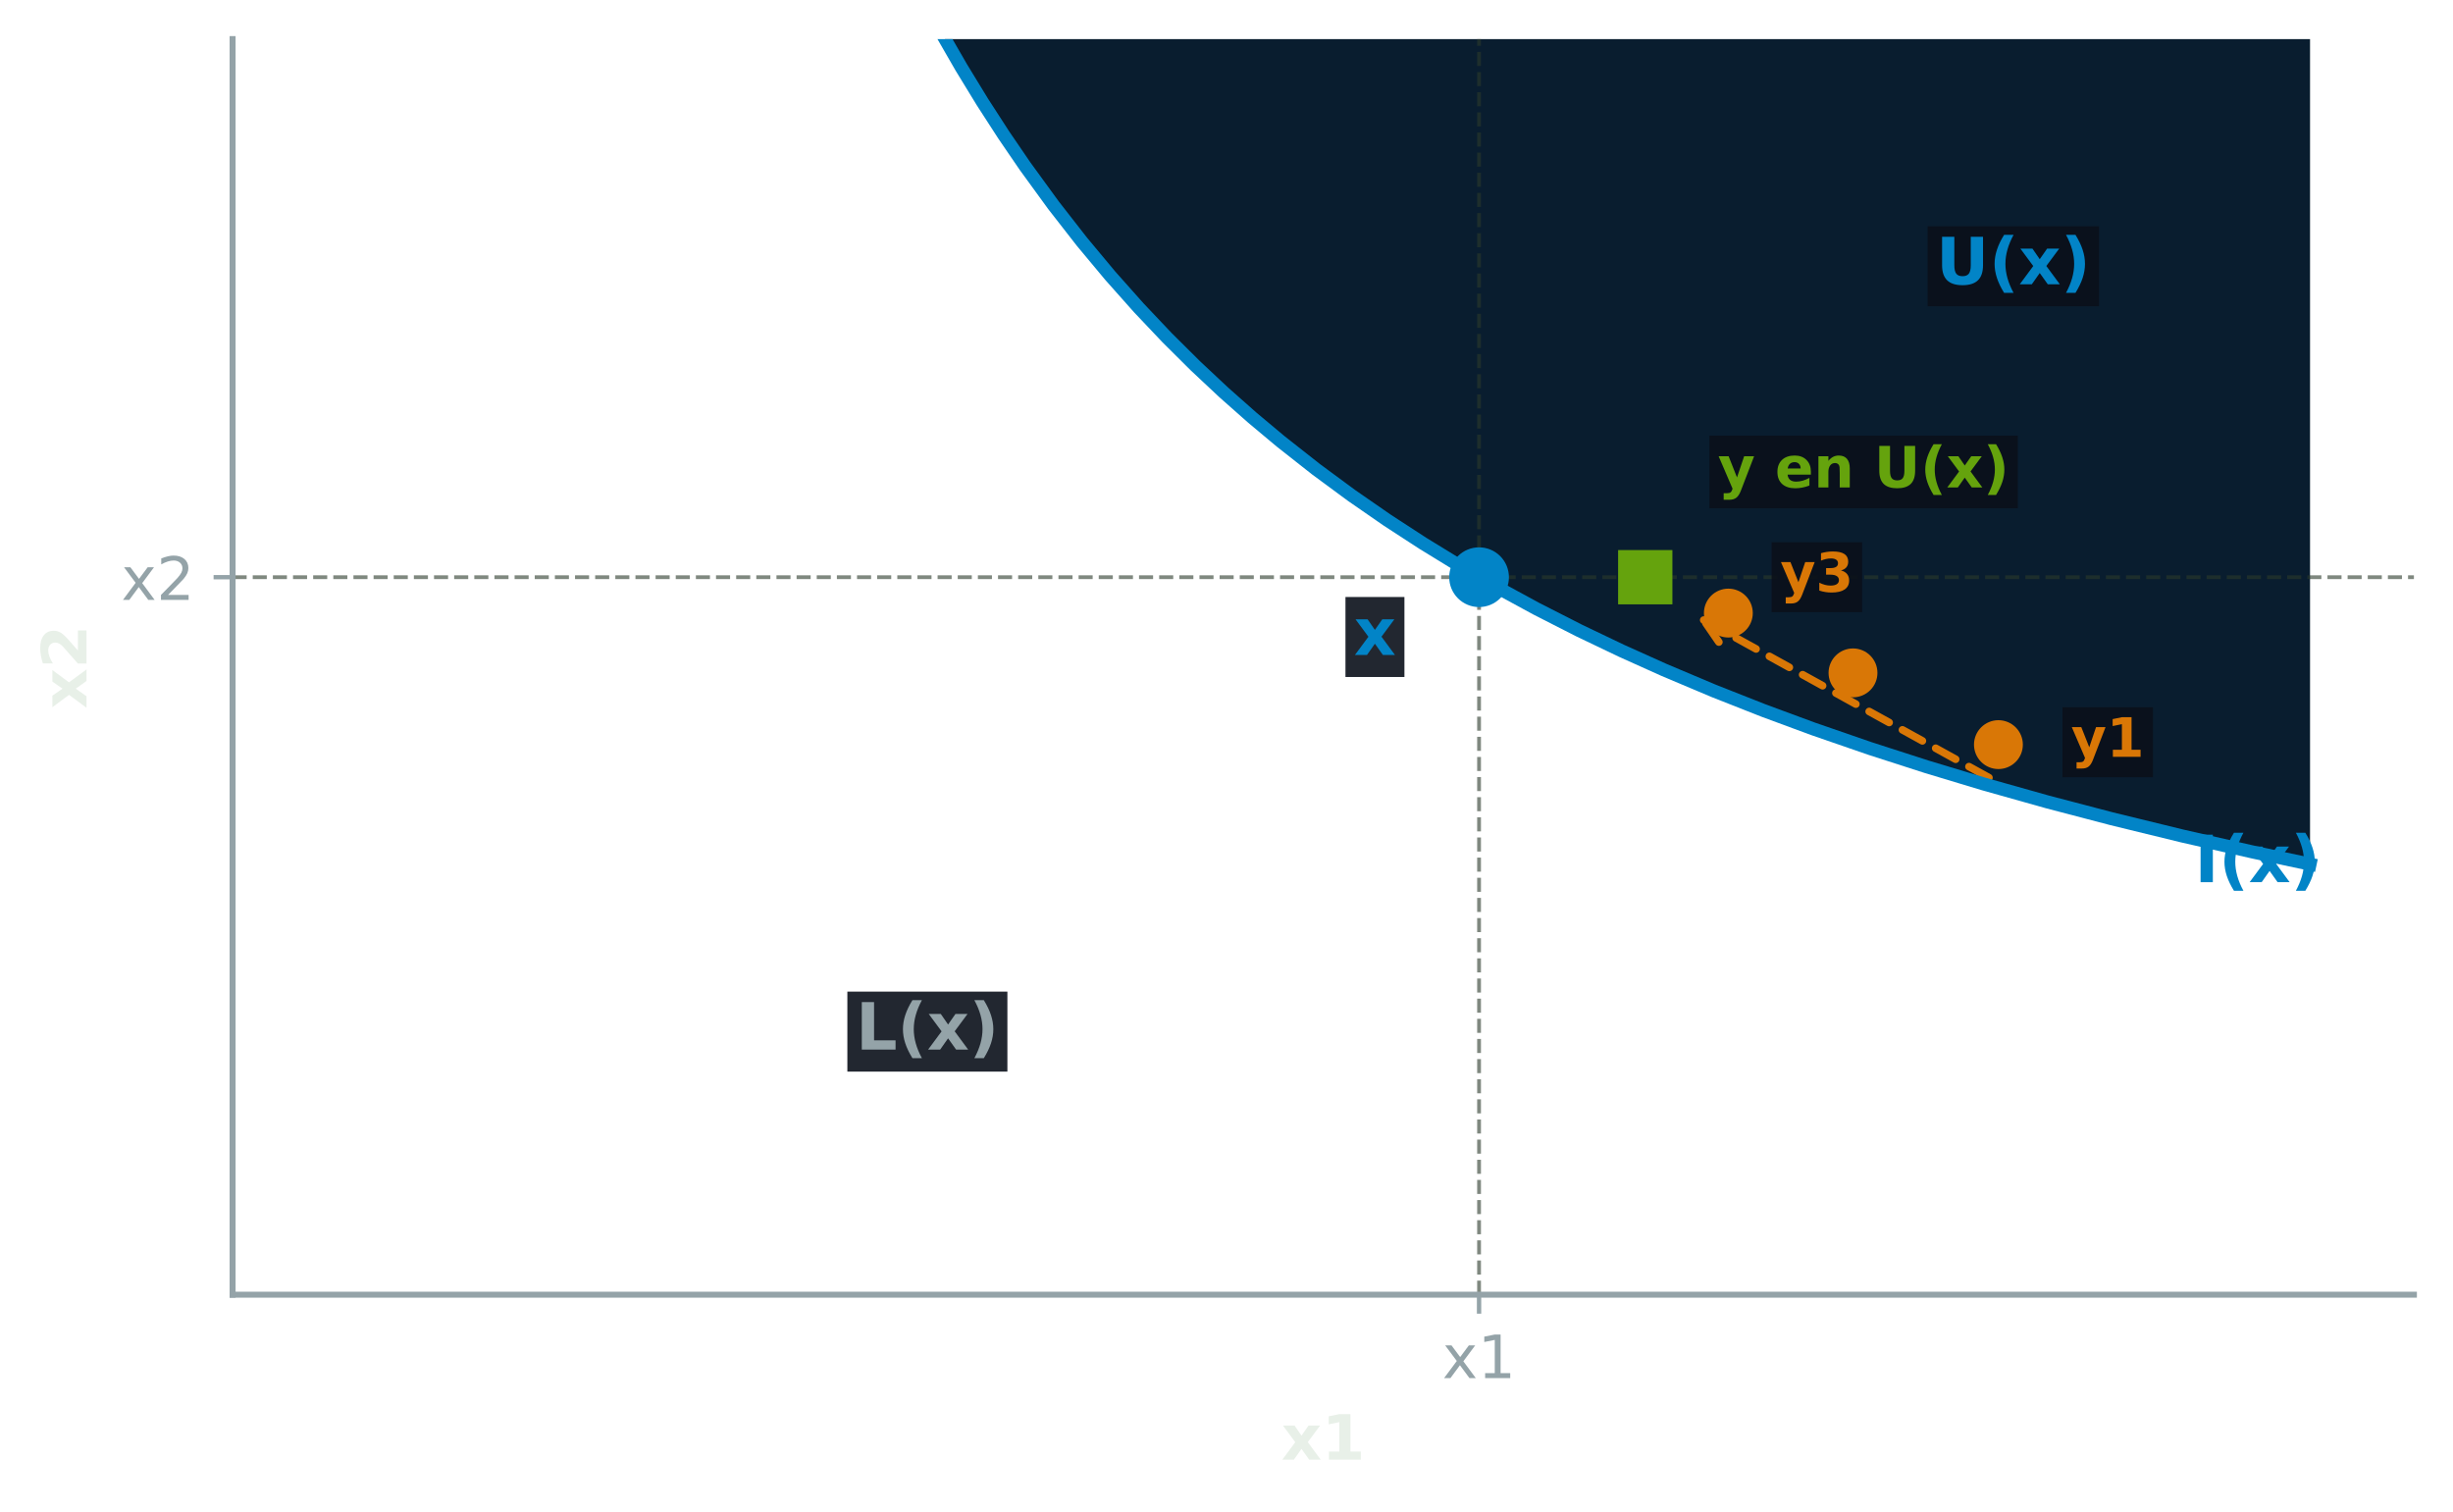
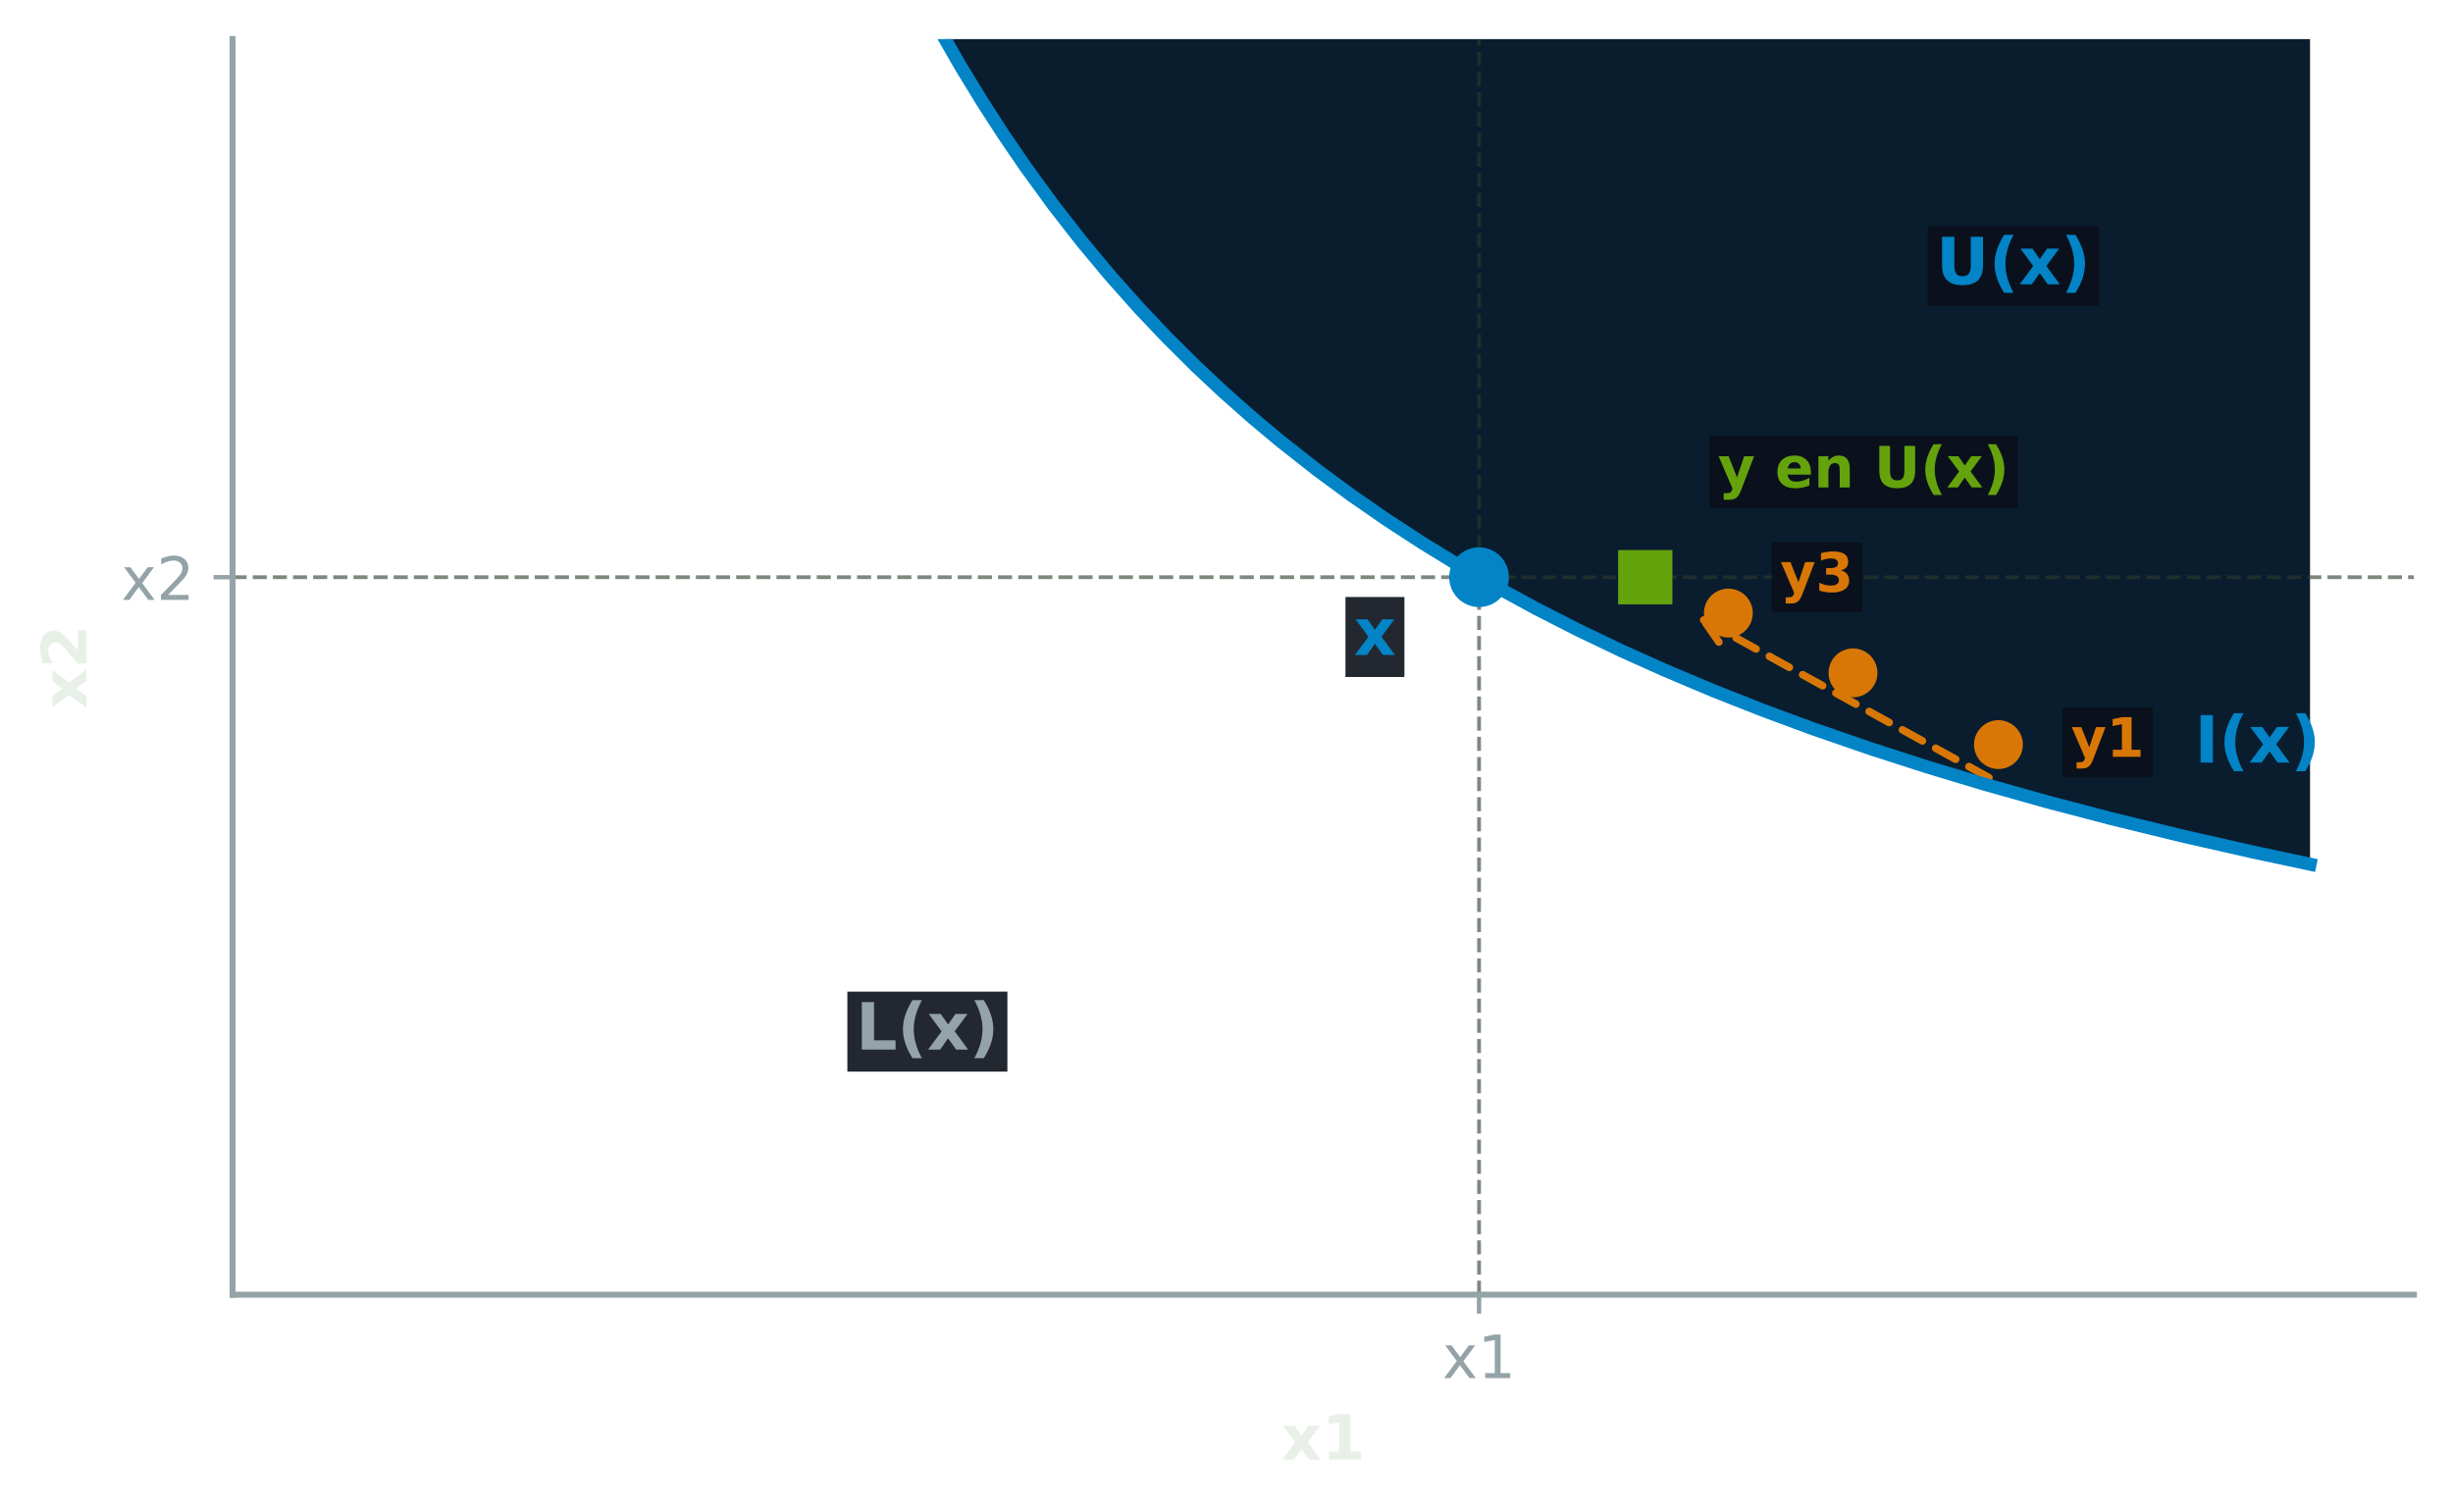
<svg xmlns="http://www.w3.org/2000/svg" xmlns:xlink="http://www.w3.org/1999/xlink" width="451.799pt" height="278.44pt" viewBox="0 0 451.799 278.44" version="1.1">
  <defs>
    <style type="text/css">*{stroke-linejoin: round; stroke-linecap: butt}</style>
  </defs>
  <g id="figure_1">
    <g id="patch_1">
      <path d="M 0 278.44  L 451.799 278.44  L 451.799 0  L 0 0  L 0 278.44  z " style="fill: none; opacity: 0" />
    </g>
    <g id="axes_1">
      <g id="patch_2">
        <path d="M 42.839 238.464  L 444.599 238.464  L 444.599 7.2  L 42.839 7.2  L 42.839 238.464  z " style="fill: none" />
      </g>
      <g id="PolyCollection_1">
        <path d="M 165.28 7.2  L 165.28 -9.319  L 166.588 -6.701  L 167.895 -4.138  L 169.203 -1.627  L 170.51 0.831  L 171.818 3.24  L 173.125 5.601  L 174.433 7.914  L 175.74 10.183  L 177.048 12.407  L 178.355 14.588  L 179.663 16.727  L 180.97 18.826  L 182.278 20.885  L 183.585 22.906  L 184.892 24.89  L 186.2 26.838  L 187.507 28.751  L 188.815 30.629  L 190.122 32.474  L 191.43 34.287  L 192.737 36.068  L 194.045 37.818  L 195.352 39.538  L 196.66 41.229  L 197.967 42.891  L 199.275 44.526  L 200.582 46.133  L 201.89 47.714  L 203.197 49.27  L 204.505 50.8  L 205.812 52.305  L 207.12 53.787  L 208.427 55.245  L 209.734 56.68  L 211.042 58.093  L 212.349 59.485  L 213.657 60.855  L 214.964 62.204  L 216.272 63.533  L 217.579 64.842  L 218.887 66.131  L 220.194 67.401  L 221.502 68.653  L 222.809 69.887  L 224.117 71.103  L 225.424 72.301  L 226.732 73.483  L 228.039 74.647  L 229.347 75.796  L 230.654 76.928  L 231.962 78.045  L 233.269 79.146  L 234.577 80.233  L 235.884 81.305  L 237.191 82.362  L 238.499 83.405  L 239.806 84.434  L 241.114 85.45  L 242.421 86.452  L 243.729 87.442  L 245.036 88.418  L 246.344 89.382  L 247.651 90.334  L 248.959 91.274  L 250.266 92.201  L 251.574 93.118  L 252.881 94.022  L 254.189 94.916  L 255.496 95.798  L 256.804 96.67  L 258.111 97.531  L 259.419 98.382  L 260.726 99.223  L 262.033 100.053  L 263.341 100.874  L 264.648 101.685  L 265.956 102.487  L 267.263 103.279  L 268.571 104.062  L 269.878 104.836  L 271.186 105.601  L 272.493 106.357  L 273.801 107.105  L 275.108 107.845  L 276.416 108.576  L 277.723 109.299  L 279.031 110.014  L 280.338 110.721  L 281.646 111.42  L 282.953 112.112  L 284.261 112.796  L 285.568 113.473  L 286.875 114.143  L 288.183 114.806  L 289.49 115.461  L 290.798 116.11  L 292.105 116.751  L 293.413 117.387  L 294.72 118.015  L 296.028 118.637  L 297.335 119.253  L 298.643 119.862  L 299.95 120.465  L 301.258 121.062  L 302.565 121.653  L 303.873 122.238  L 305.18 122.817  L 306.488 123.391  L 307.795 123.959  L 309.103 124.521  L 310.41 125.078  L 311.718 125.629  L 313.025 126.175  L 314.332 126.716  L 315.64 127.252  L 316.947 127.782  L 318.255 128.308  L 319.562 128.828  L 320.87 129.344  L 322.177 129.854  L 323.485 130.36  L 324.792 130.862  L 326.1 131.358  L 327.407 131.85  L 328.715 132.338  L 330.022 132.821  L 331.33 133.3  L 332.637 133.774  L 333.945 134.245  L 335.252 134.711  L 336.56 135.172  L 337.867 135.63  L 339.174 136.084  L 340.482 136.534  L 341.789 136.979  L 343.097 137.421  L 344.404 137.859  L 345.712 138.294  L 347.019 138.724  L 348.327 139.151  L 349.634 139.574  L 350.942 139.994  L 352.249 140.41  L 353.557 140.823  L 354.864 141.232  L 356.172 141.638  L 357.479 142.04  L 358.787 142.439  L 360.094 142.835  L 361.402 143.227  L 362.709 143.617  L 364.016 144.003  L 365.324 144.386  L 366.631 144.766  L 367.939 145.142  L 369.246 145.516  L 370.554 145.887  L 371.861 146.255  L 373.169 146.62  L 374.476 146.982  L 375.784 147.341  L 377.091 147.698  L 378.399 148.051  L 379.706 148.402  L 381.014 148.75  L 382.321 149.096  L 383.629 149.439  L 384.936 149.779  L 386.244 150.117  L 387.551 150.452  L 388.859 150.784  L 390.166 151.115  L 391.473 151.442  L 392.781 151.767  L 394.088 152.09  L 395.396 152.41  L 396.703 152.728  L 398.011 153.044  L 399.318 153.357  L 400.626 153.668  L 401.933 153.977  L 403.241 154.283  L 404.548 154.588  L 405.856 154.89  L 407.163 155.19  L 408.471 155.487  L 409.778 155.783  L 411.086 156.077  L 412.393 156.368  L 413.701 156.658  L 415.008 156.945  L 416.315 157.23  L 417.623 157.514  L 418.93 157.795  L 420.238 158.075  L 421.545 158.352  L 422.853 158.628  L 424.16 158.902  L 425.468 159.173  L 425.468 7.2  L 425.468 7.2  L 424.16 7.2  L 422.853 7.2  L 421.545 7.2  L 420.238 7.2  L 418.93 7.2  L 417.623 7.2  L 416.315 7.2  L 415.008 7.2  L 413.701 7.2  L 412.393 7.2  L 411.086 7.2  L 409.778 7.2  L 408.471 7.2  L 407.163 7.2  L 405.856 7.2  L 404.548 7.2  L 403.241 7.2  L 401.933 7.2  L 400.626 7.2  L 399.318 7.2  L 398.011 7.2  L 396.703 7.2  L 395.396 7.2  L 394.088 7.2  L 392.781 7.2  L 391.473 7.2  L 390.166 7.2  L 388.859 7.2  L 387.551 7.2  L 386.244 7.2  L 384.936 7.2  L 383.629 7.2  L 382.321 7.2  L 381.014 7.2  L 379.706 7.2  L 378.399 7.2  L 377.091 7.2  L 375.784 7.2  L 374.476 7.2  L 373.169 7.2  L 371.861 7.2  L 370.554 7.2  L 369.246 7.2  L 367.939 7.2  L 366.631 7.2  L 365.324 7.2  L 364.016 7.2  L 362.709 7.2  L 361.402 7.2  L 360.094 7.2  L 358.787 7.2  L 357.479 7.2  L 356.172 7.2  L 354.864 7.2  L 353.557 7.2  L 352.249 7.2  L 350.942 7.2  L 349.634 7.2  L 348.327 7.2  L 347.019 7.2  L 345.712 7.2  L 344.404 7.2  L 343.097 7.2  L 341.789 7.2  L 340.482 7.2  L 339.174 7.2  L 337.867 7.2  L 336.56 7.2  L 335.252 7.2  L 333.945 7.2  L 332.637 7.2  L 331.33 7.2  L 330.022 7.2  L 328.715 7.2  L 327.407 7.2  L 326.1 7.2  L 324.792 7.2  L 323.485 7.2  L 322.177 7.2  L 320.87 7.2  L 319.562 7.2  L 318.255 7.2  L 316.947 7.2  L 315.64 7.2  L 314.332 7.2  L 313.025 7.2  L 311.718 7.2  L 310.41 7.2  L 309.103 7.2  L 307.795 7.2  L 306.488 7.2  L 305.18 7.2  L 303.873 7.2  L 302.565 7.2  L 301.258 7.2  L 299.95 7.2  L 298.643 7.2  L 297.335 7.2  L 296.028 7.2  L 294.72 7.2  L 293.413 7.2  L 292.105 7.2  L 290.798 7.2  L 289.49 7.2  L 288.183 7.2  L 286.875 7.2  L 285.568 7.2  L 284.261 7.2  L 282.953 7.2  L 281.646 7.2  L 280.338 7.2  L 279.031 7.2  L 277.723 7.2  L 276.416 7.2  L 275.108 7.2  L 273.801 7.2  L 272.493 7.2  L 271.186 7.2  L 269.878 7.2  L 268.571 7.2  L 267.263 7.2  L 265.956 7.2  L 264.648 7.2  L 263.341 7.2  L 262.033 7.2  L 260.726 7.2  L 259.419 7.2  L 258.111 7.2  L 256.804 7.2  L 255.496 7.2  L 254.189 7.2  L 252.881 7.2  L 251.574 7.2  L 250.266 7.2  L 248.959 7.2  L 247.651 7.2  L 246.344 7.2  L 245.036 7.2  L 243.729 7.2  L 242.421 7.2  L 241.114 7.2  L 239.806 7.2  L 238.499 7.2  L 237.191 7.2  L 235.884 7.2  L 234.577 7.2  L 233.269 7.2  L 231.962 7.2  L 230.654 7.2  L 229.347 7.2  L 228.039 7.2  L 226.732 7.2  L 225.424 7.2  L 224.117 7.2  L 222.809 7.2  L 221.502 7.2  L 220.194 7.2  L 218.887 7.2  L 217.579 7.2  L 216.272 7.2  L 214.964 7.2  L 213.657 7.2  L 212.349 7.2  L 211.042 7.2  L 209.734 7.2  L 208.427 7.2  L 207.12 7.2  L 205.812 7.2  L 204.505 7.2  L 203.197 7.2  L 201.89 7.2  L 200.582 7.2  L 199.275 7.2  L 197.967 7.2  L 196.66 7.2  L 195.352 7.2  L 194.045 7.2  L 192.737 7.2  L 191.43 7.2  L 190.122 7.2  L 188.815 7.2  L 187.507 7.2  L 186.2 7.2  L 184.892 7.2  L 183.585 7.2  L 182.278 7.2  L 180.97 7.2  L 179.663 7.2  L 178.355 7.2  L 177.048 7.2  L 175.74 7.2  L 174.433 7.2  L 173.125 7.2  L 171.818 7.2  L 170.51 7.2  L 169.203 7.2  L 167.895 7.2  L 166.588 7.2  L 165.28 7.2  z " clip-path="url(#pb59af43524)" style="fill: #091d2f" />
      </g>
      <g id="matplotlib.axis_1">
        <g id="xtick_1">
          <g id="line2d_1">
            <path d="M 272.416 238.464  L 272.416 7.2  " clip-path="url(#pb59af43524)" style="fill: none; stroke-dasharray: 2.59,1.12; stroke-dashoffset: 0; stroke: #2a3a2a; stroke-opacity: 0.6; stroke-width: 0.7" />
          </g>
          <g id="line2d_2">
            <defs>
              <path id="m409fbe080f" d="M 0 0  L 0 3.5  " style="stroke: #94a3a8; stroke-width: 0.8" />
            </defs>
            <g>
              <use xlink:href="#m409fbe080f" x="272.416" y="238.464" style="fill: #94a3a8; stroke: #94a3a8; stroke-width: 0.8" />
            </g>
          </g>
          <g id="text_1">
            <g style="fill: #94a3a8" transform="translate(265.6617 253.8223) scale(0.11 -0.11)">
              <defs>
                <path id="DejaVuSans-78" d="M 3513 3500  L 2247 1797  L 3578 0  L 2900 0  L 1881 1375  L 863 0  L 184 0  L 1544 1831  L 300 3500  L 978 3500  L 1906 2253  L 2834 3500  L 3513 3500  z " transform="scale(0.015625)" />
                <path id="DejaVuSans-31" d="M 794 531  L 1825 531  L 1825 4091  L 703 3866  L 703 4441  L 1819 4666  L 2450 4666  L 2450 531  L 3481 531  L 3481 0  L 794 0  L 794 531  z " transform="scale(0.015625)" />
              </defs>
              <use xlink:href="#DejaVuSans-78" />
              <use xlink:href="#DejaVuSans-31" x="59.18" />
            </g>
          </g>
        </g>
        <g id="text_2">
          <g style="fill: #e8f0e8" transform="translate(236.0097 268.8481) scale(0.115 -0.115)">
            <defs>
              <path id="DejaVuSans-Bold-78" d="M 1422 1791  L 159 3500  L 1344 3500  L 2059 2463  L 2784 3500  L 3969 3500  L 2706 1797  L 4031 0  L 2847 0  L 2059 1106  L 1281 0  L 97 0  L 1422 1791  z " transform="scale(0.015625)" />
              <path id="DejaVuSans-Bold-31" d="M 750 831  L 1813 831  L 1813 3847  L 722 3622  L 722 4441  L 1806 4666  L 2950 4666  L 2950 831  L 4013 831  L 4013 0  L 750 0  L 750 831  z " transform="scale(0.015625)" />
            </defs>
            <use xlink:href="#DejaVuSans-Bold-78" />
            <use xlink:href="#DejaVuSans-Bold-31" x="64.502" />
          </g>
        </g>
      </g>
      <g id="matplotlib.axis_2">
        <g id="ytick_1">
          <g id="line2d_3">
            <path d="M 42.839 106.313  L 444.599 106.313  " clip-path="url(#pb59af43524)" style="fill: none; stroke-dasharray: 2.59,1.12; stroke-dashoffset: 0; stroke: #2a3a2a; stroke-opacity: 0.6; stroke-width: 0.7" />
          </g>
          <g id="line2d_4">
            <defs>
              <path id="m766cb33b4f" d="M 0 0  L -3.5 0  " style="stroke: #94a3a8; stroke-width: 0.8" />
            </defs>
            <g>
              <use xlink:href="#m766cb33b4f" x="42.839" y="106.313" style="fill: #94a3a8; stroke: #94a3a8; stroke-width: 0.8" />
            </g>
          </g>
          <g id="text_3">
            <g style="fill: #94a3a8" transform="translate(22.32984 110.4923) scale(0.11 -0.11)">
              <defs>
                <path id="DejaVuSans-32" d="M 1228 531  L 3431 531  L 3431 0  L 469 0  L 469 531  Q 828 903 1448 1529  Q 2069 2156 2228 2338  Q 2531 2678 2651 2914  Q 2772 3150 2772 3378  Q 2772 3750 2511 3984  Q 2250 4219 1831 4219  Q 1534 4219 1204 4116  Q 875 4013 500 3803  L 500 4441  Q 881 4594 1212 4672  Q 1544 4750 1819 4750  Q 2544 4750 2975 4387  Q 3406 4025 3406 3419  Q 3406 3131 3298 2873  Q 3191 2616 2906 2266  Q 2828 2175 2409 1742  Q 1991 1309 1228 531  z " transform="scale(0.015625)" />
              </defs>
              <use xlink:href="#DejaVuSans-78" />
              <use xlink:href="#DejaVuSans-32" x="59.18" />
            </g>
          </g>
        </g>
        <g id="text_4">
          <g style="fill: #e8f0e8" transform="translate(15.9382 130.5415) rotate(-90) scale(0.115 -0.115)">
            <defs>
              <path id="DejaVuSans-Bold-32" d="M 1844 884  L 3897 884  L 3897 0  L 506 0  L 506 884  L 2209 2388  Q 2438 2594 2547 2791  Q 2656 2988 2656 3200  Q 2656 3528 2436 3728  Q 2216 3928 1850 3928  Q 1569 3928 1234 3808  Q 900 3688 519 3450  L 519 4475  Q 925 4609 1322 4679  Q 1719 4750 2100 4750  Q 2938 4750 3402 4381  Q 3866 4013 3866 3353  Q 3866 2972 3669 2642  Q 3472 2313 2841 1759  L 1844 884  z " transform="scale(0.015625)" />
            </defs>
            <use xlink:href="#DejaVuSans-Bold-78" />
            <use xlink:href="#DejaVuSans-Bold-32" x="64.502" />
          </g>
        </g>
      </g>
      <g id="patch_3">
        <path d="M 42.839 238.464  L 42.839 7.2  " style="fill: none; stroke: #94a3a8; stroke-width: 1.1; stroke-linejoin: miter; stroke-linecap: square" />
      </g>
      <g id="patch_4">
        <path d="M 42.839 238.464  L 444.599 238.464  " style="fill: none; stroke: #94a3a8; stroke-width: 1.1; stroke-linejoin: miter; stroke-linecap: square" />
      </g>
      <g id="end-label">
-         <g style="fill: #0284c7" transform="translate(404.2078 162.4847) scale(0.12 -0.12)">
+         <g style="fill: #0284c7" transform="translate(404.2078 140.4596) scale(0.12 -0.12)">
          <defs>
            <path id="DejaVuSans-Bold-49" d="M 588 4666  L 1791 4666  L 1791 0  L 588 0  L 588 4666  z " transform="scale(0.015625)" />
            <path id="DejaVuSans-Bold-28" d="M 2413 -844  L 1484 -844  Q 1006 -72 778 623  Q 550 1319 550 2003  Q 550 2688 779 3389  Q 1009 4091 1484 4856  L 2413 4856  Q 2013 4116 1813 3408  Q 1613 2700 1613 2009  Q 1613 1319 1811 609  Q 2009 -100 2413 -844  z " transform="scale(0.015625)" />
            <path id="DejaVuSans-Bold-29" d="M 513 -844  Q 913 -100 1113 609  Q 1313 1319 1313 2009  Q 1313 2700 1113 3408  Q 913 4116 513 4856  L 1441 4856  Q 1916 4091 2145 3389  Q 2375 2688 2375 2003  Q 2375 1319 2147 623  Q 1919 -72 1441 -844  L 513 -844  z " transform="scale(0.015625)" />
          </defs>
          <use xlink:href="#DejaVuSans-Bold-49" />
          <use xlink:href="#DejaVuSans-Bold-28" x="37.207" />
          <use xlink:href="#DejaVuSans-Bold-78" x="82.91" />
          <use xlink:href="#DejaVuSans-Bold-29" x="147.412" />
        </g>
      </g>
      <g id="text_5">
        <g id="patch_5">
          <path d="M 355.035 56.415  L 386.608 56.415  L 386.608 41.681  L 355.035 41.681  z " style="fill: #0a0f1a; opacity: 0.9" />
        </g>
        <g style="fill: #0284c7" transform="translate(356.5946 52.35902) scale(0.12 -0.12)">
          <defs>
            <path id="DejaVuSans-Bold-55" d="M 588 4666  L 1791 4666  L 1791 1869  Q 1791 1291 1980 1042  Q 2169 794 2597 794  Q 3028 794 3217 1042  Q 3406 1291 3406 1869  L 3406 4666  L 4609 4666  L 4609 1869  Q 4609 878 4112 393  Q 3616 -91 2597 -91  Q 1581 -91 1084 393  Q 588 878 588 1869  L 588 4666  z " transform="scale(0.015625)" />
          </defs>
          <use xlink:href="#DejaVuSans-Bold-55" />
          <use xlink:href="#DejaVuSans-Bold-28" x="81.201" />
          <use xlink:href="#DejaVuSans-Bold-78" x="126.904" />
          <use xlink:href="#DejaVuSans-Bold-29" x="191.406" />
        </g>
      </g>
      <g id="text_6">
        <g id="patch_6">
          <path d="M 156.068 197.376  L 185.543 197.376  L 185.543 182.642  L 156.068 182.642  z " style="fill: #0a0f1a; opacity: 0.9" />
        </g>
        <g style="fill: #94a3a8" transform="translate(157.6278 193.3199) scale(0.12 -0.12)">
          <defs>
            <path id="DejaVuSans-Bold-4c" d="M 588 4666  L 1791 4666  L 1791 909  L 3903 909  L 3903 0  L 588 0  L 588 4666  z " transform="scale(0.015625)" />
          </defs>
          <use xlink:href="#DejaVuSans-Bold-4c" />
          <use xlink:href="#DejaVuSans-Bold-28" x="63.721" />
          <use xlink:href="#DejaVuSans-Bold-78" x="109.424" />
          <use xlink:href="#DejaVuSans-Bold-29" x="173.926" />
        </g>
      </g>
      <g id="text_7">
        <g id="patch_7">
          <path d="M 247.811 124.693  L 258.671 124.693  L 258.671 109.959  L 247.811 109.959  z " style="fill: #0a0f1a; opacity: 0.9" />
        </g>
        <g style="fill: #0284c7" transform="translate(249.3712 120.637) scale(0.12 -0.12)">
          <use xlink:href="#DejaVuSans-Bold-78" />
        </g>
      </g>
      <g id="text_8">
        <g id="patch_8">
          <path d="M 379.866 143.147  L 396.542 143.147  L 396.542 130.269  L 379.866 130.269  z " style="fill: #0a0f1a; opacity: 0.9" />
        </g>
        <g style="fill: #d97706" transform="translate(381.4655 139.3891) scale(0.1 -0.1)">
          <defs>
            <path id="DejaVuSans-Bold-79" d="M 78 3500  L 1197 3500  L 2138 1125  L 2938 3500  L 4056 3500  L 2584 -331  Q 2363 -916 2067 -1148  Q 1772 -1381 1288 -1381  L 641 -1381  L 641 -647  L 991 -647  Q 1275 -647 1404 -556  Q 1534 -466 1606 -231  L 1638 -134  L 78 3500  z " transform="scale(0.015625)" />
          </defs>
          <use xlink:href="#DejaVuSans-Bold-79" />
          <use xlink:href="#DejaVuSans-Bold-31" x="65.186" />
        </g>
      </g>
      <g id="text_9">
        <g id="patch_9">
          <path d="M 326.298 112.752  L 342.974 112.752  L 342.974 99.874  L 326.298 99.874  z " style="fill: #0a0f1a; opacity: 0.9" />
        </g>
        <g style="fill: #d97706" transform="translate(327.8975 108.9944) scale(0.1 -0.1)">
          <defs>
            <path id="DejaVuSans-Bold-33" d="M 2981 2516  Q 3453 2394 3698 2092  Q 3944 1791 3944 1325  Q 3944 631 3412 270  Q 2881 -91 1863 -91  Q 1503 -91 1142 -33  Q 781 25 428 141  L 428 1069  Q 766 900 1098 814  Q 1431 728 1753 728  Q 2231 728 2486 893  Q 2741 1059 2741 1369  Q 2741 1688 2480 1852  Q 2219 2016 1709 2016  L 1228 2016  L 1228 2791  L 1734 2791  Q 2188 2791 2409 2933  Q 2631 3075 2631 3366  Q 2631 3634 2415 3781  Q 2200 3928 1806 3928  Q 1516 3928 1219 3862  Q 922 3797 628 3669  L 628 4550  Q 984 4650 1334 4700  Q 1684 4750 2022 4750  Q 2931 4750 3382 4451  Q 3834 4153 3834 3553  Q 3834 3144 3618 2883  Q 3403 2622 2981 2516  z " transform="scale(0.015625)" />
          </defs>
          <use xlink:href="#DejaVuSans-Bold-79" />
          <use xlink:href="#DejaVuSans-Bold-33" x="65.186" />
        </g>
      </g>
      <g id="text_10">
        <g id="patch_10">
          <path d="M 314.844 93.622  L 371.642 93.622  L 371.642 80.24  L 314.844 80.24  z " style="fill: #0a0f1a; opacity: 0.9" />
        </g>
        <g style="fill: #65a30d" transform="translate(316.4186 89.7816) scale(0.105 -0.105)">
          <defs>
            <path id="DejaVuSans-Bold-20" transform="scale(0.015625)" />
            <path id="DejaVuSans-Bold-65" d="M 4031 1759  L 4031 1441  L 1416 1441  Q 1456 1047 1700 850  Q 1944 653 2381 653  Q 2734 653 3104 758  Q 3475 863 3866 1075  L 3866 213  Q 3469 63 3072 -14  Q 2675 -91 2278 -91  Q 1328 -91 801 392  Q 275 875 275 1747  Q 275 2603 792 3093  Q 1309 3584 2216 3584  Q 3041 3584 3536 3087  Q 4031 2591 4031 1759  z M 2881 2131  Q 2881 2450 2695 2645  Q 2509 2841 2209 2841  Q 1884 2841 1681 2658  Q 1478 2475 1428 2131  L 2881 2131  z " transform="scale(0.015625)" />
            <path id="DejaVuSans-Bold-6e" d="M 4056 2131  L 4056 0  L 2931 0  L 2931 347  L 2931 1631  Q 2931 2084 2911 2256  Q 2891 2428 2841 2509  Q 2775 2619 2662 2680  Q 2550 2741 2406 2741  Q 2056 2741 1856 2470  Q 1656 2200 1656 1722  L 1656 0  L 538 0  L 538 3500  L 1656 3500  L 1656 2988  Q 1909 3294 2193 3439  Q 2478 3584 2822 3584  Q 3428 3584 3742 3212  Q 4056 2841 4056 2131  z " transform="scale(0.015625)" />
          </defs>
          <use xlink:href="#DejaVuSans-Bold-79" />
          <use xlink:href="#DejaVuSans-Bold-20" x="65.186" />
          <use xlink:href="#DejaVuSans-Bold-65" x="100" />
          <use xlink:href="#DejaVuSans-Bold-6e" x="167.822" />
          <use xlink:href="#DejaVuSans-Bold-20" x="239.014" />
          <use xlink:href="#DejaVuSans-Bold-55" x="273.828" />
          <use xlink:href="#DejaVuSans-Bold-28" x="355.029" />
          <use xlink:href="#DejaVuSans-Bold-78" x="400.732" />
          <use xlink:href="#DejaVuSans-Bold-29" x="465.234" />
        </g>
      </g>
      <g id="patch_11">
        <path d="M 366.325 143.23  Q 339.377 128.339 313.798 114.204  " style="fill: none; stroke-dasharray: 4.2,2.8; stroke-dashoffset: 0; stroke: #d97706; stroke-width: 1.4; stroke-linecap: round" />
        <path d="M 316.585 118.258  L 313.798 114.204  L 318.714 114.406  " style="fill: none; stroke-dasharray: 4.2,2.8; stroke-dashoffset: 0; stroke: #d97706; stroke-width: 1.4; stroke-linecap: round" />
      </g>
      <g id="line2d_5">
        <path d="M 169.536 -1  L 173.125 5.601  L 177.048 12.407  L 180.97 18.826  L 184.892 24.89  L 188.815 30.629  L 194.045 37.818  L 199.275 44.526  L 204.505 50.8  L 209.734 56.68  L 214.964 62.204  L 220.194 67.401  L 225.424 72.301  L 230.654 76.928  L 235.884 81.305  L 242.421 86.452  L 248.959 91.274  L 255.496 95.798  L 262.033 100.053  L 268.571 104.062  L 275.108 107.845  L 282.953 112.112  L 290.798 116.11  L 298.643 119.862  L 306.488 123.391  L 315.64 127.252  L 324.792 130.862  L 333.945 134.245  L 344.404 137.859  L 354.864 141.232  L 365.324 144.386  L 377.091 147.698  L 388.859 150.784  L 401.933 153.977  L 415.008 156.945  L 425.468 159.173  L 425.468 159.173  " clip-path="url(#pb59af43524)" style="fill: none; stroke: #0284c7; stroke-width: 2.4; stroke-linecap: square" />
      </g>
      <g id="line2d_6">
        <defs>
          <path id="m1c0edfee59" d="M 0 5  C 1.326 5 2.598 4.473 3.536 3.536  C 4.473 2.598 5 1.326 5 0  C 5 -1.326 4.473 -2.598 3.536 -3.536  C 2.598 -4.473 1.326 -5 0 -5  C -1.326 -5 -2.598 -4.473 -3.536 -3.536  C -4.473 -2.598 -5 -1.326 -5 0  C -5 1.326 -4.473 2.598 -3.536 3.536  C -2.598 4.473 -1.326 5 0 5  z " style="stroke: #0284c7" />
        </defs>
        <g clip-path="url(#pb59af43524)">
          <use xlink:href="#m1c0edfee59" x="272.416" y="106.313" style="fill: #0284c7; stroke: #0284c7" />
        </g>
      </g>
      <g id="line2d_7">
        <defs>
          <path id="m797cb4f3f3" d="M 0 4  C 1.061 4 2.078 3.579 2.828 2.828  C 3.579 2.078 4 1.061 4 0  C 4 -1.061 3.579 -2.078 2.828 -2.828  C 2.078 -3.579 1.061 -4 0 -4  C -1.061 -4 -2.078 -3.579 -2.828 -2.828  C -3.579 -2.078 -4 -1.061 -4 0  C -4 1.061 -3.579 2.078 -2.828 2.828  C -2.078 3.579 -1.061 4 0 4  z " style="stroke: #d97706" />
        </defs>
        <g clip-path="url(#pb59af43524)">
          <use xlink:href="#m797cb4f3f3" x="368.074" y="137.148" style="fill: #d97706; stroke: #d97706" />
        </g>
      </g>
      <g id="line2d_8">
        <g clip-path="url(#pb59af43524)">
          <use xlink:href="#m797cb4f3f3" x="341.29" y="123.933" style="fill: #d97706; stroke: #d97706" />
        </g>
      </g>
      <g id="line2d_9">
        <g clip-path="url(#pb59af43524)">
          <use xlink:href="#m797cb4f3f3" x="318.332" y="112.921" style="fill: #d97706; stroke: #d97706" />
        </g>
      </g>
      <g id="line2d_10">
        <defs>
          <path id="mb2eb4af7ed" d="M -4.5 4.5  L 4.5 4.5  L 4.5 -4.5  L -4.5 -4.5  z " style="stroke: #65a30d; stroke-linejoin: miter" />
        </defs>
        <g clip-path="url(#pb59af43524)">
          <use xlink:href="#mb2eb4af7ed" x="303.027" y="106.313" style="fill: #65a30d; stroke: #65a30d; stroke-linejoin: miter" />
        </g>
      </g>
    </g>
  </g>
  <defs>
    <clipPath id="pb59af43524">
      <rect x="42.839" y="7.2" width="401.76" height="231.264" />
    </clipPath>
  </defs>
</svg>
